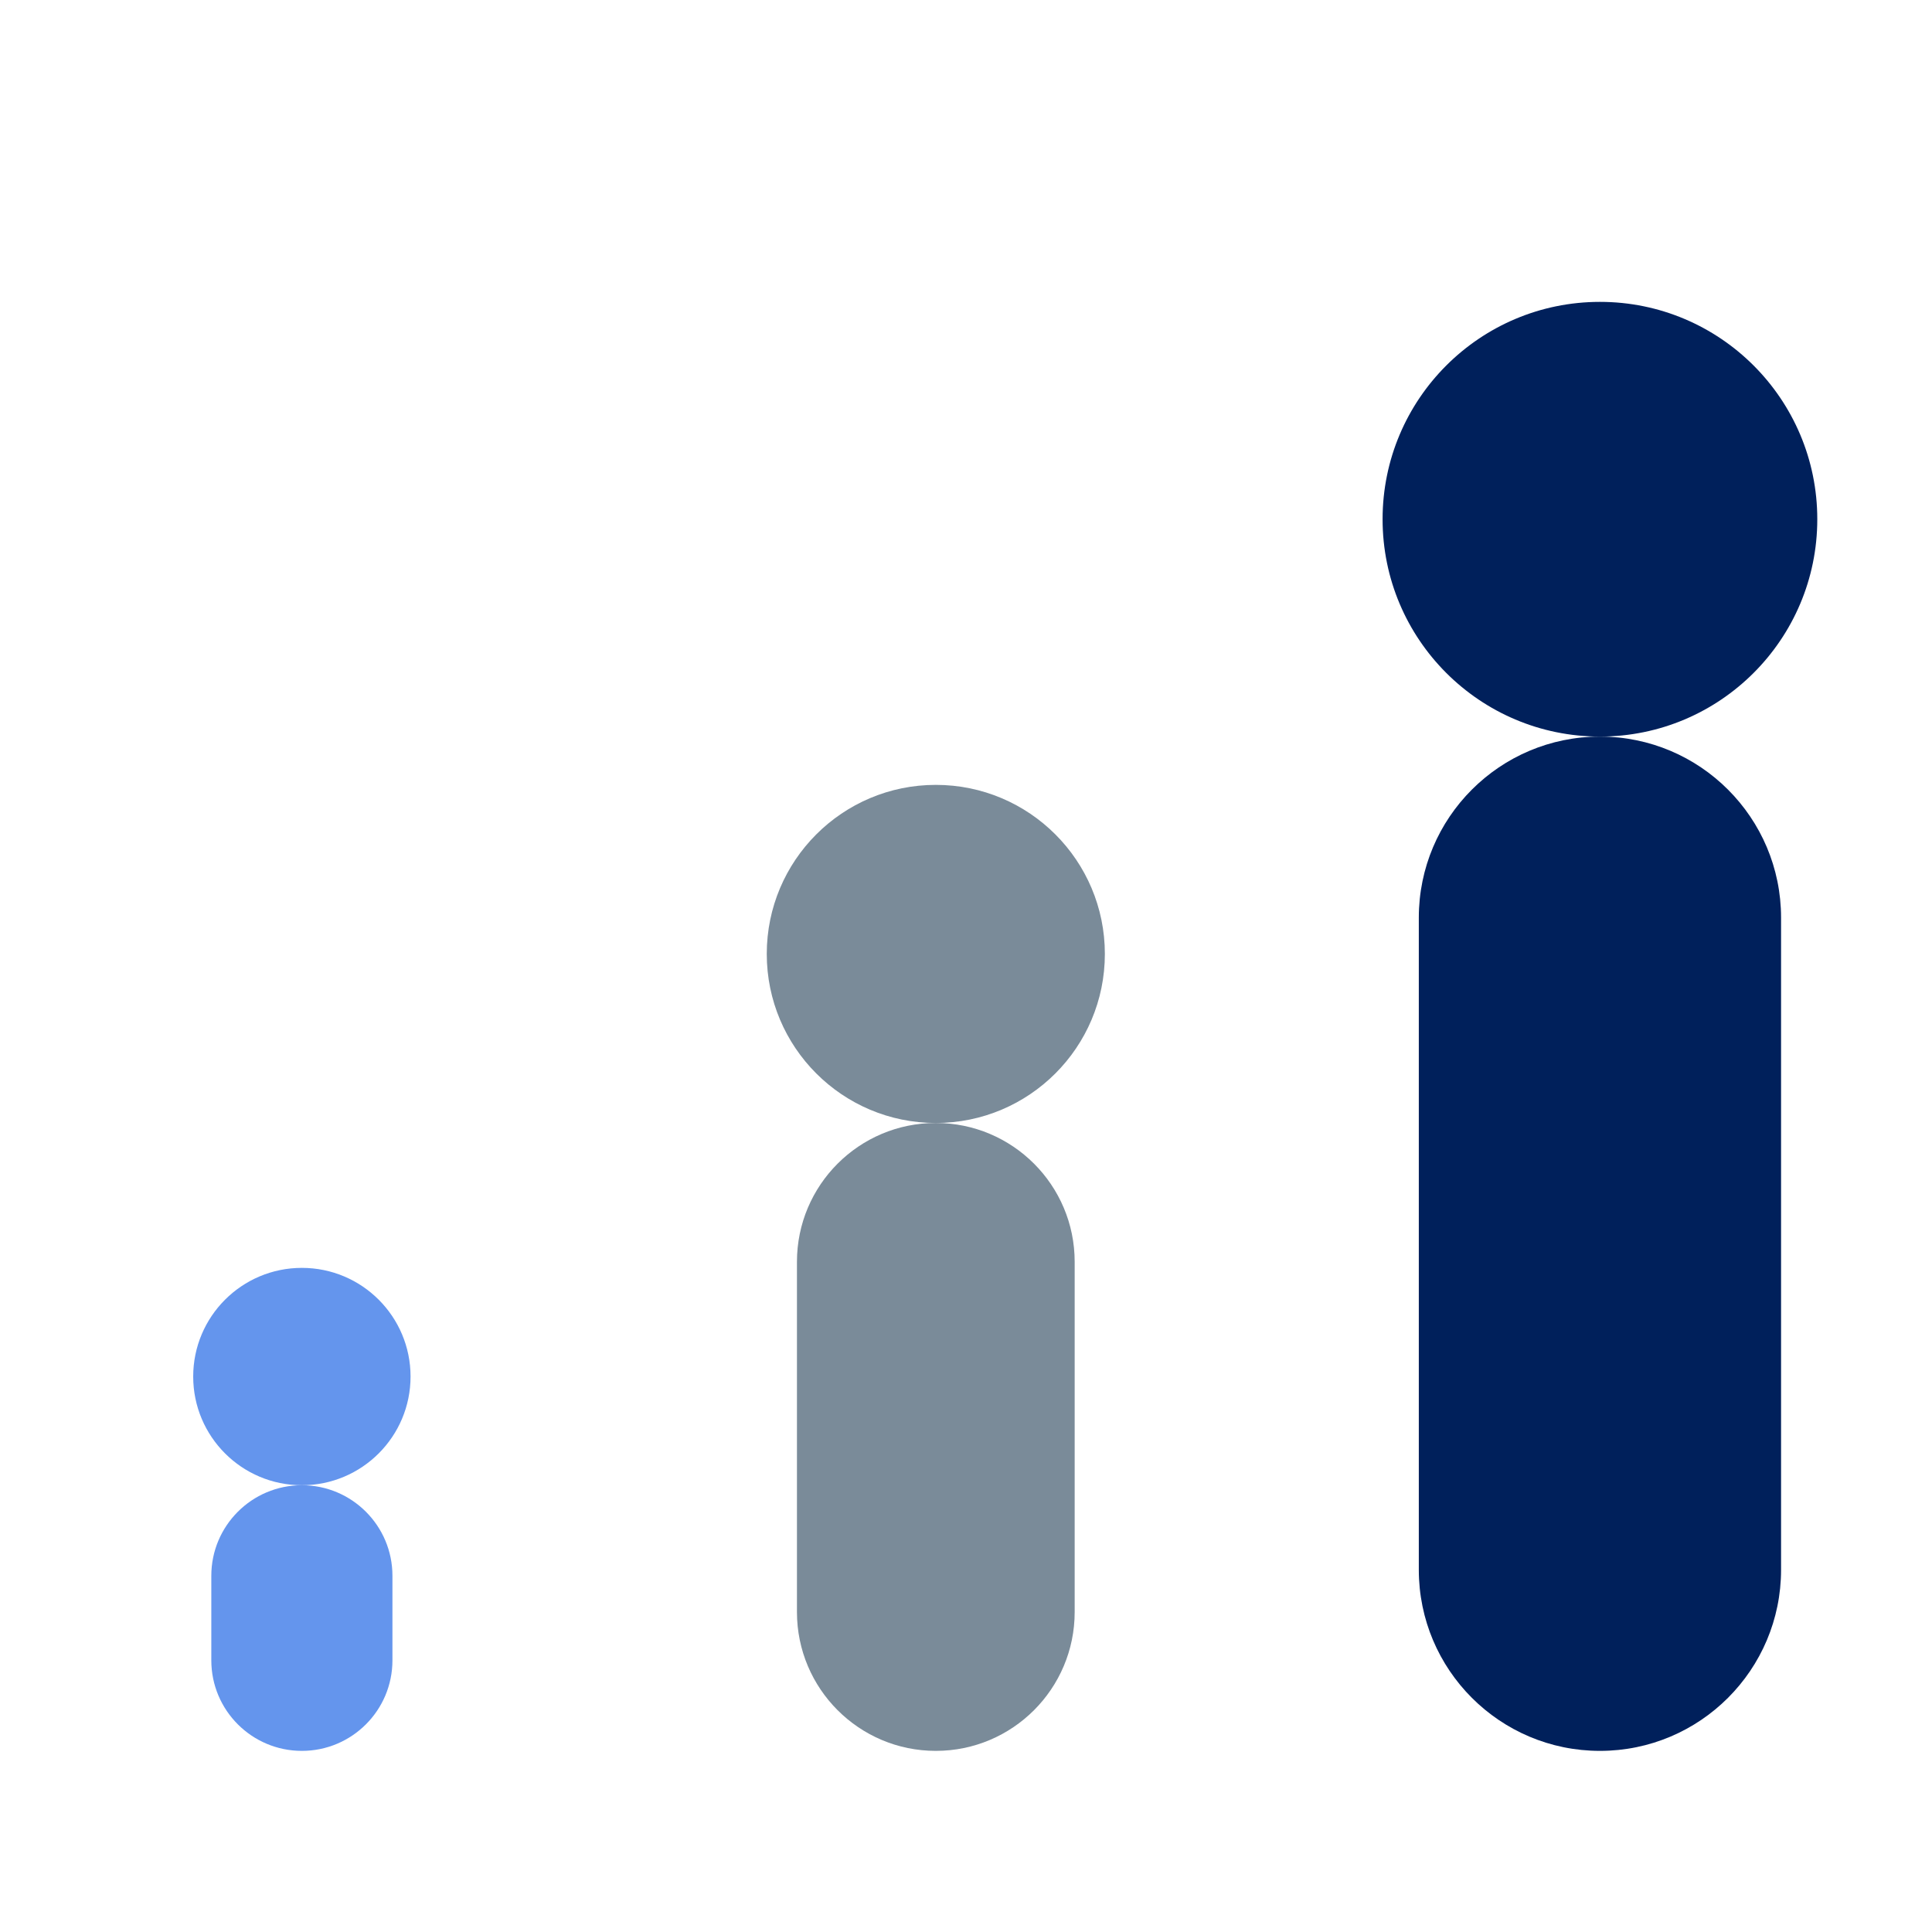
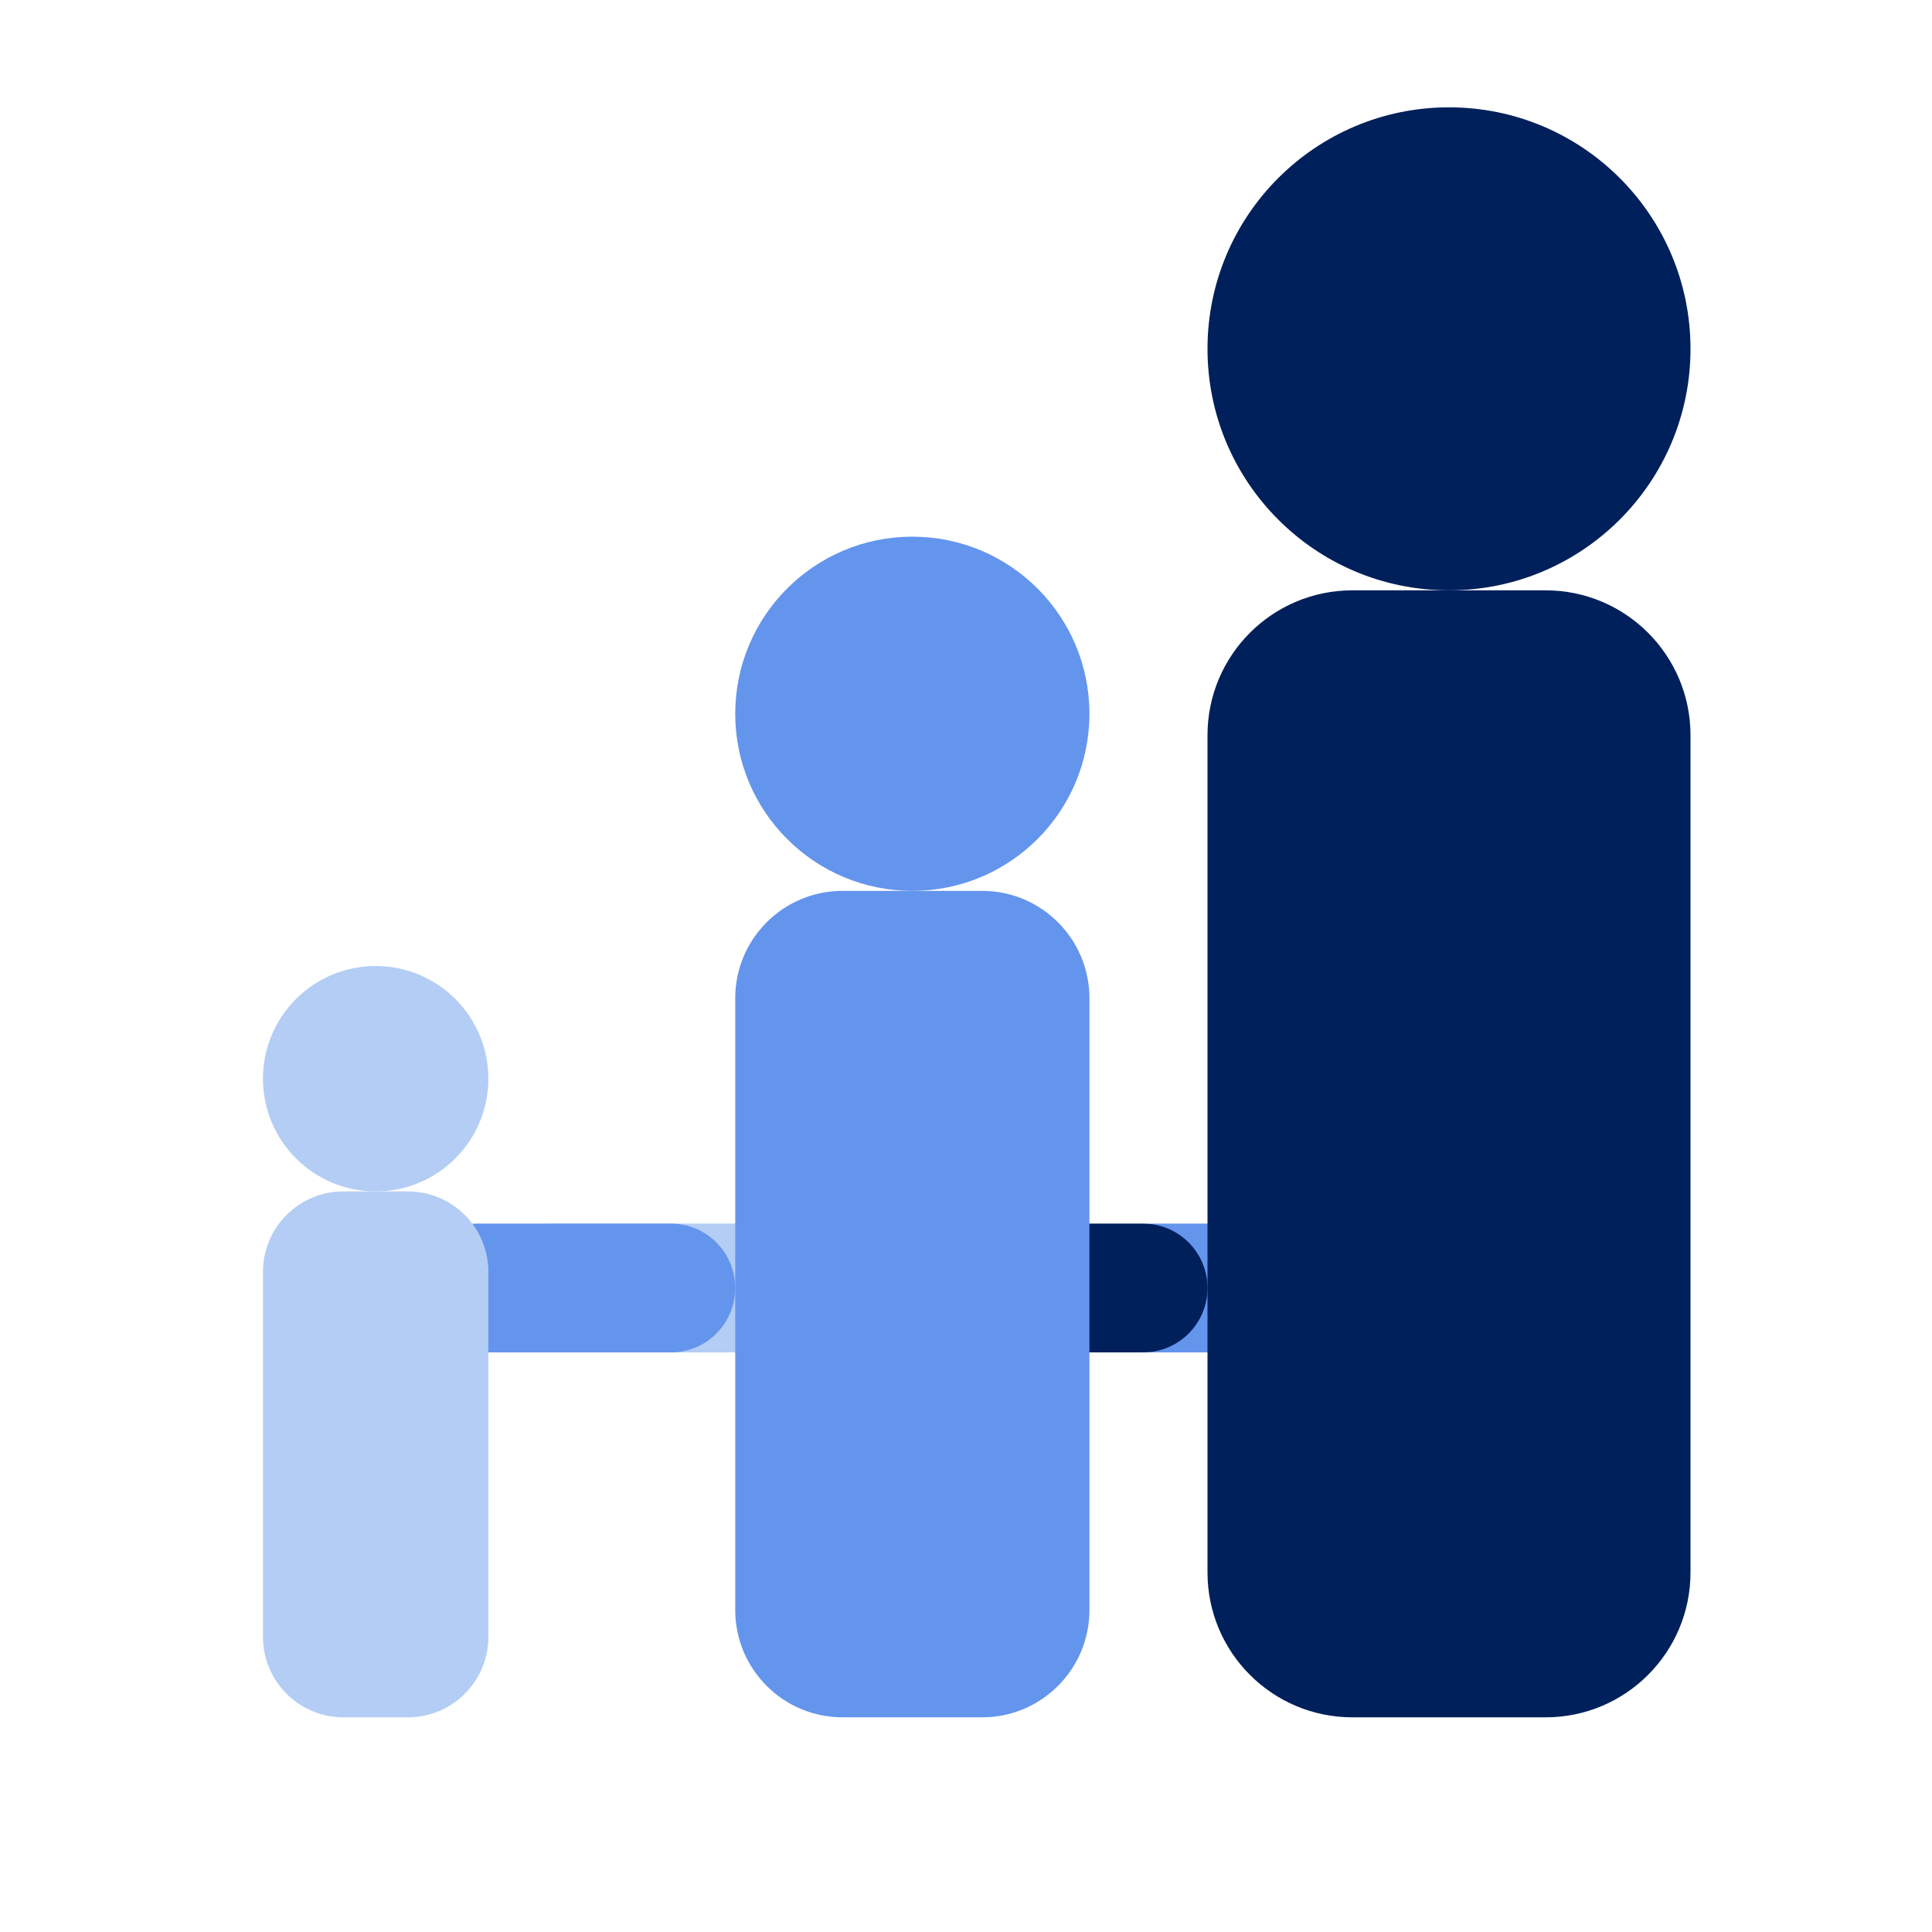
- <svg xmlns="http://www.w3.org/2000/svg" width="32" height="32" viewBox="0 0 32 32" role="img" aria-label="NSW Child E Cohort favicon">
-   <circle cx="5" cy="22.8" r="1.8" fill="#6495ed" />
-   <rect x="3.5" y="24.6" width="3" height="4.4" rx="1.5" fill="#6495ed" />
-   <circle cx="15.5" cy="15.8" r="2.8" fill="#7a8b99" />
-   <rect x="13.2" y="18.6" width="4.6" height="10.4" rx="2.3" fill="#7a8b99" />
-   <circle cx="26.5" cy="8.6" r="3.6" fill="#00205b" />
-   <rect x="23.5" y="12.2" width="6" height="16.8" rx="3" fill="#00205b" />
+ <svg xmlns="http://www.w3.org/2000/svg" width="32" height="32" viewBox="0 0 36 36" role="img" aria-label="NSW Child E Cohort favicon">
+   <rect x="9.1" y="22.8" width="6" height="2.4" rx="1.2" fill="#b3cdf5" />
+   <rect x="7.7" y="22.8" width="6" height="2.4" rx="1.2" fill="#6495ed" />
+   <rect x="20.3" y="22.8" width="6" height="2.4" rx="1.2" fill="#6495ed" />
+   <rect x="16.5" y="22.8" width="6" height="2.4" rx="1.2" fill="#00205b" />
+   <rect x="4.9" y="22.2" width="4.2" height="9.8" rx="1.5" fill="#b3cdf5" />
+   <circle cx="7" cy="20.1" r="2.1" fill="#b3cdf5" />
+   <rect x="13.7" y="16.6" width="6.6" height="15.4" rx="2" fill="#6495ed" />
+   <circle cx="17" cy="13.3" r="3.3" fill="#6495ed" />
+   <rect x="22.5" y="11" width="9" height="21" rx="2.7" fill="#00205b" />
+   <circle cx="27" cy="6.5" r="4.5" fill="#00205b" />
</svg>
